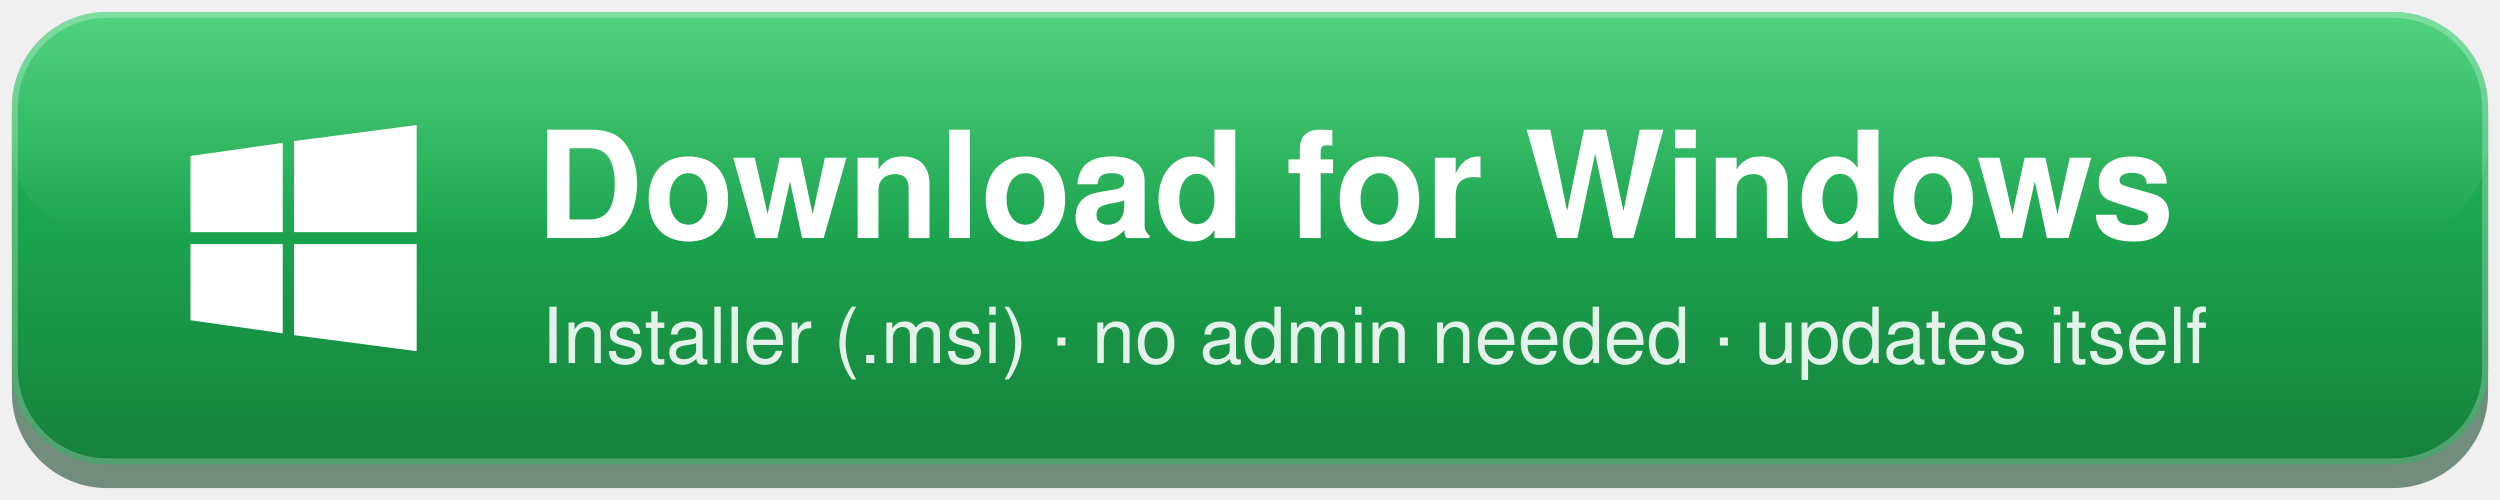
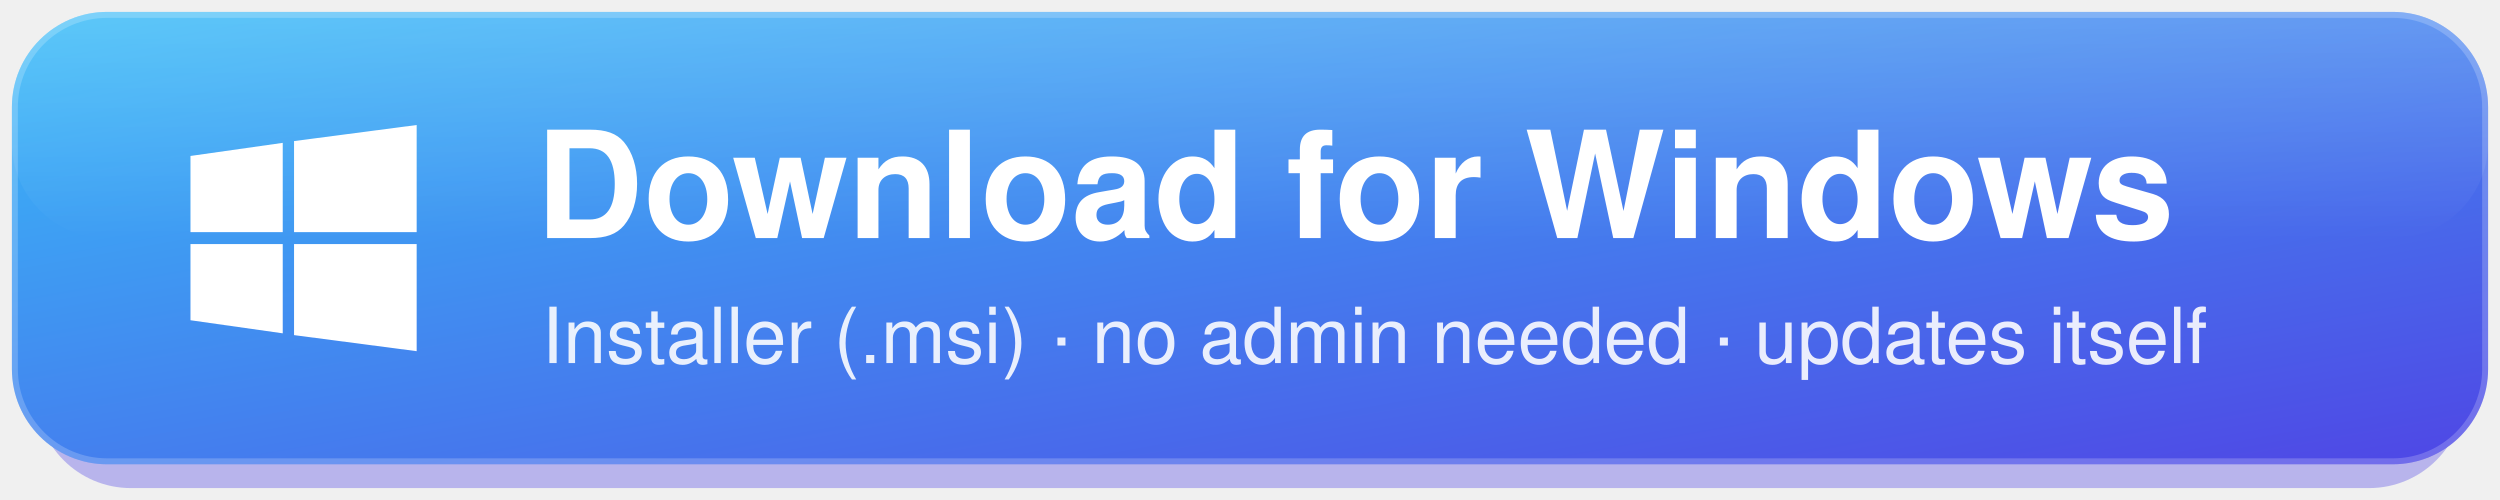
<svg xmlns="http://www.w3.org/2000/svg" width="420" height="84" viewBox="0 0 420 84" role="img" aria-label="Download for Windows">
  <defs>
-     <linearGradient id="bg" x1="0" y1="0" x2="0" y2="1">
-       <stop offset="0" stop-color="#22c55e" />
-       <stop offset="1" stop-color="#15803d" />
+     <linearGradient id="bg" x1="0" y1="0" x2="1" y2="1">
+       <stop offset="0" stop-color="#38bdf8" />
+       <stop offset="1" stop-color="#4f46e5" />
    </linearGradient>
    <linearGradient id="shine" x1="0" y1="0" x2="0" y2="1">
-       <stop offset="0" stop-color="#ffffff" stop-opacity="0.22" />
+       <stop offset="0" stop-color="#ffffff" stop-opacity="0.18" />
      <stop offset="1" stop-color="#ffffff" stop-opacity="0" />
    </linearGradient>
  </defs>
-   <rect x="2" y="4" width="416" height="78" rx="16" fill="#0b3d1f" opacity="0.55" />
+   <rect x="6" y="8" width="408" height="74" rx="16" fill="#4f46e5" opacity="0.35" />
  <rect x="2" y="2" width="416" height="76" rx="16" fill="url(#bg)" />
  <rect x="2" y="2" width="416" height="38" rx="16" fill="url(#shine)" />
-   <rect x="2.5" y="2.5" width="415" height="75" rx="15.5" fill="none" stroke="#ffffff" stroke-opacity="0.25" />
+   <rect x="2.5" y="2.5" width="415" height="75" rx="15.5" fill="none" stroke="#ffffff" stroke-opacity="0.2" />
  <g transform="translate(32 21)" fill="#ffffff">
    <path d="M0 5.2 15.5 3v15H0zM17.4 2.7 38 0v18H17.4zM0 20h15.5v15L0 32.8zM17.4 20H38v18l-20.6-2.7z" />
  </g>
  <text x="90" y="40" font-family="Segoe UI, -apple-system, Helvetica, Arial, sans-serif" font-size="25" font-weight="700" fill="#ffffff">Download for Windows</text>
  <text x="91" y="61" font-family="Segoe UI, -apple-system, Helvetica, Arial, sans-serif" font-size="13" fill="#ffffff" fill-opacity="0.88">Installer (.msi) · no admin needed · updates itself</text>
</svg>
